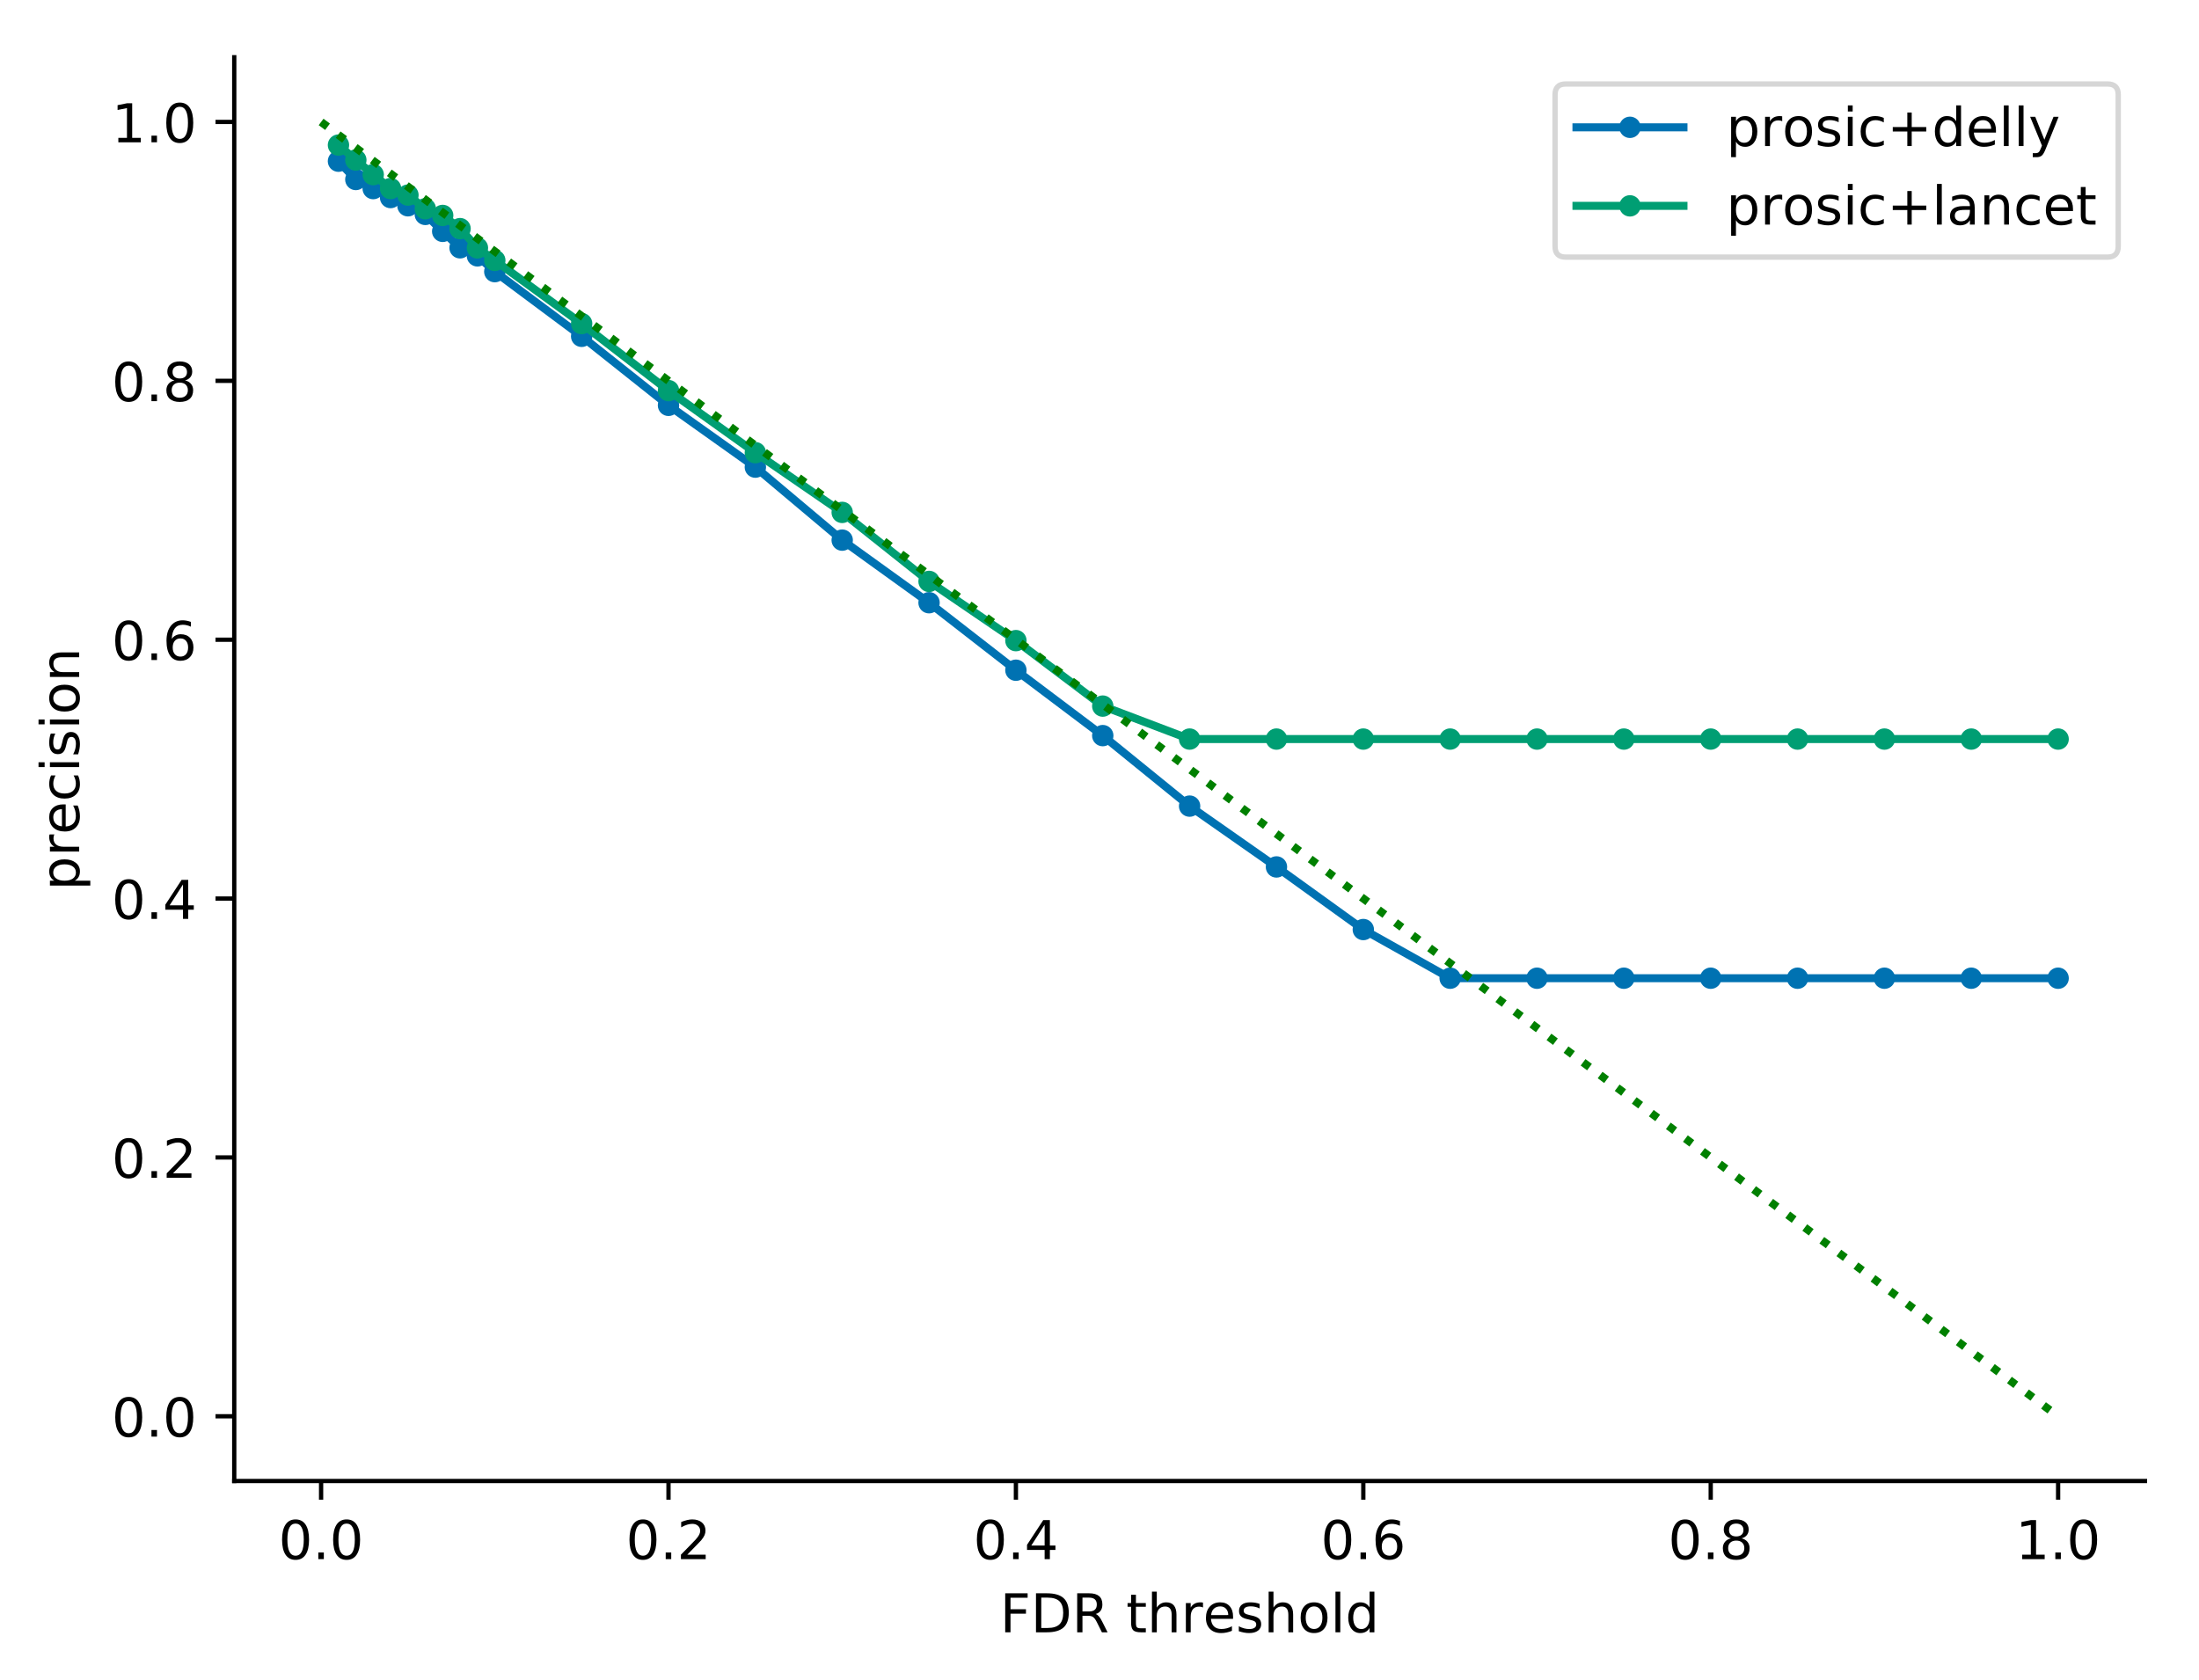
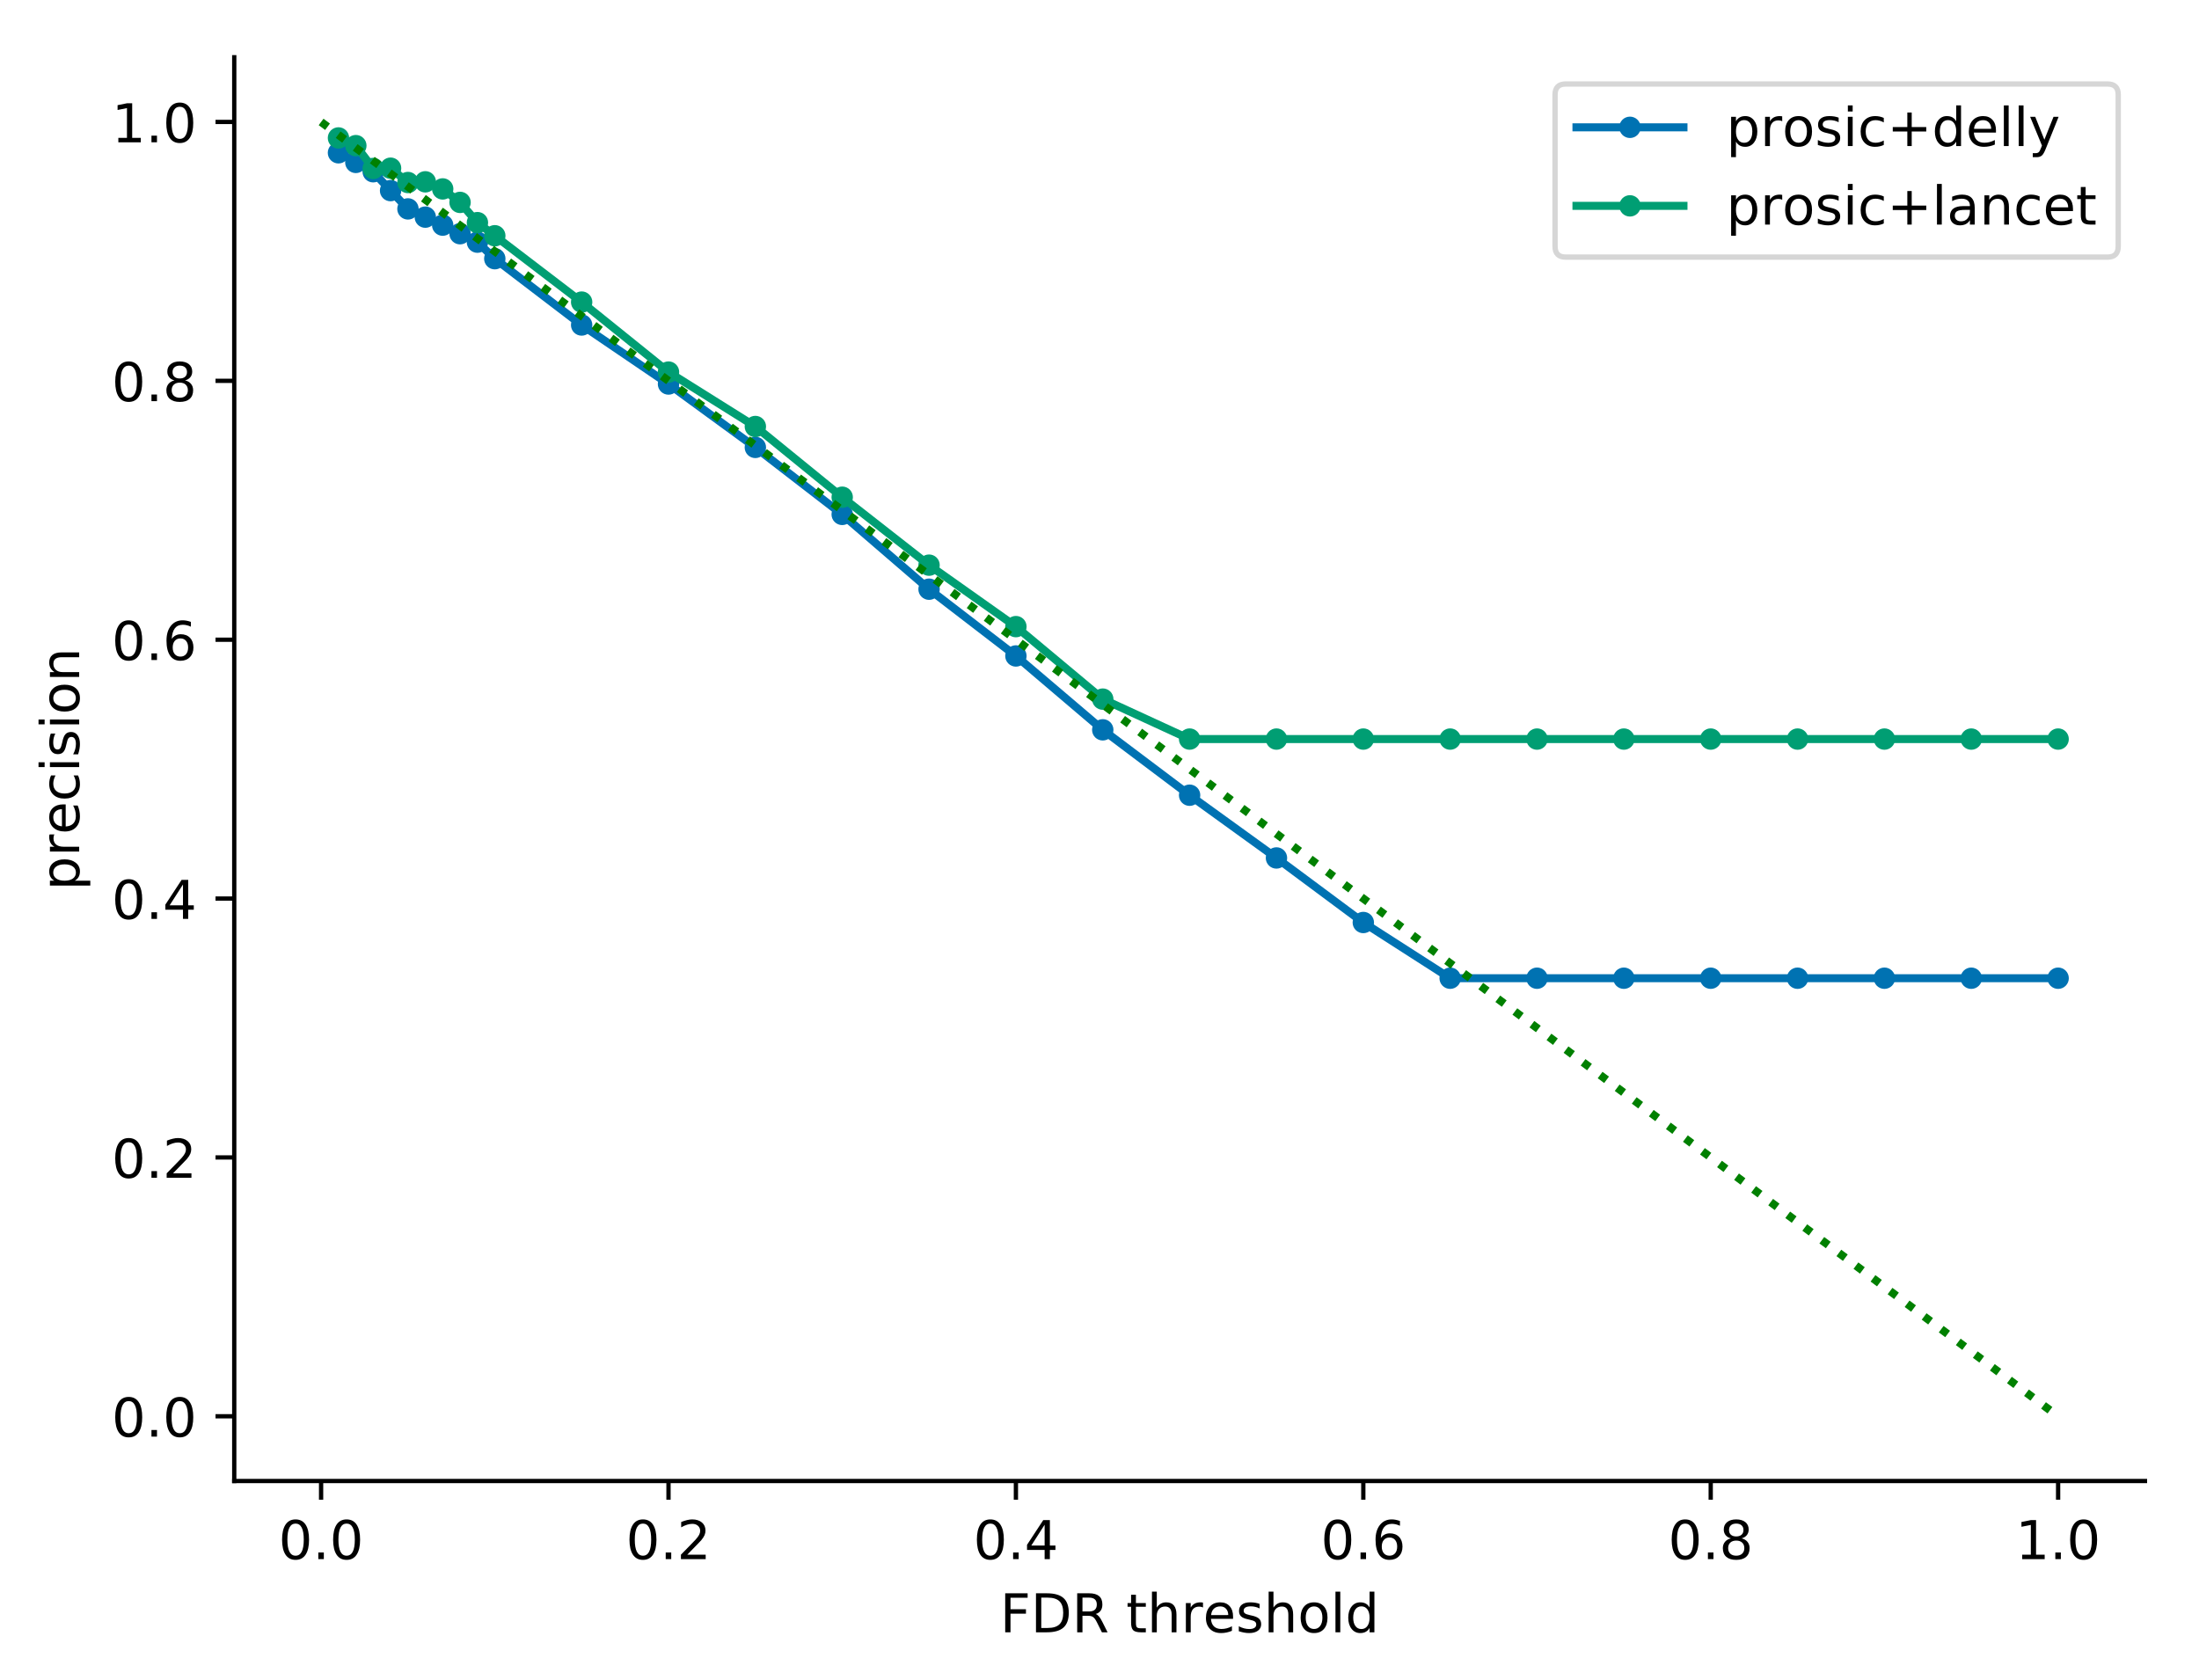
<svg xmlns="http://www.w3.org/2000/svg" xmlns:xlink="http://www.w3.org/1999/xlink" height="314pt" version="1.1" viewBox="0 0 411 314" width="411pt">
  <defs>
    <style type="text/css">
*{stroke-linecap:butt;stroke-linejoin:round;}
  </style>
  </defs>
  <g id="figure_1">
    <g id="patch_1">
      <path d="M 0 314.368  L 411.601 314.368  L 411.601 0  L 0 0  z " style="fill:#ffffff;" />
    </g>
    <g id="axes_1">
      <g id="patch_2">
        <path d="M 43.781 276.812  L 400.901 276.812  L 400.901 10.7  L 43.781 10.7  z " style="fill:#ffffff;" />
      </g>
      <g id="matplotlib.axis_1">
        <g id="xtick_1">
          <g id="line2d_1">
            <defs>
-               <path d="M 0 0  L 0 3.5  " id="me445173f38" style="stroke:#000000;stroke-width:0.8;" />
-             </defs>
-             <g>
-               <use style="stroke:#000000;stroke-width:0.8;" x="60.014" xlink:href="#me445173f38" y="276.812" />
+               <path d="M 0 0  L 0 3.5  " id="m114d37c8b5" style="stroke:#000000;stroke-width:0.8;" />
+             </defs>
+             <g>
+               <use style="stroke:#000000;stroke-width:0.8;" x="60.014" xlink:href="#m114d37c8b5" y="276.812" />
            </g>
          </g>
          <g id="text_1">
            <defs>
              <path d="M 31.781 66.406  Q 24.172 66.406 20.328 58.906  Q 16.5 51.422 16.5 36.375  Q 16.5 21.391 20.328 13.891  Q 24.172 6.391 31.781 6.391  Q 39.453 6.391 43.281 13.891  Q 47.125 21.391 47.125 36.375  Q 47.125 51.422 43.281 58.906  Q 39.453 66.406 31.781 66.406  z M 31.781 74.219  Q 44.047 74.219 50.516 64.516  Q 56.984 54.828 56.984 36.375  Q 56.984 17.969 50.516 8.266  Q 44.047 -1.422 31.781 -1.422  Q 19.531 -1.422 13.062 8.266  Q 6.594 17.969 6.594 36.375  Q 6.594 54.828 13.062 64.516  Q 19.531 74.219 31.781 74.219  z " id="DejaVuSans-30" />
              <path d="M 10.688 12.406  L 21 12.406  L 21 0  L 10.688 0  z " id="DejaVuSans-2e" />
            </defs>
            <g transform="translate(52.06242 291.4104)scale(0.1 -0.1)">
              <use xlink:href="#DejaVuSans-30" />
              <use x="63.623" xlink:href="#DejaVuSans-2e" />
              <use x="95.41" xlink:href="#DejaVuSans-30" />
            </g>
          </g>
        </g>
        <g id="xtick_2">
          <g id="line2d_2">
            <g>
-               <use style="stroke:#000000;stroke-width:0.8;" x="124.945" xlink:href="#me445173f38" y="276.812" />
+               <use style="stroke:#000000;stroke-width:0.8;" x="124.945" xlink:href="#m114d37c8b5" y="276.812" />
            </g>
          </g>
          <g id="text_2">
            <defs>
              <path d="M 19.188 8.297  L 53.609 8.297  L 53.609 0  L 7.328 0  L 7.328 8.297  Q 12.938 14.109 22.625 23.891  Q 32.328 33.688 34.812 36.531  Q 39.547 41.844 41.422 45.531  Q 43.312 49.219 43.312 52.781  Q 43.312 58.594 39.234 62.25  Q 35.156 65.922 28.609 65.922  Q 23.969 65.922 18.812 64.312  Q 13.672 62.703 7.812 59.422  L 7.812 69.391  Q 13.766 71.781 18.938 73  Q 24.125 74.219 28.422 74.219  Q 39.75 74.219 46.484 68.547  Q 53.219 62.891 53.219 53.422  Q 53.219 48.922 51.531 44.891  Q 49.859 40.875 45.406 35.406  Q 44.188 33.984 37.641 27.219  Q 31.109 20.453 19.188 8.297  z " id="DejaVuSans-32" />
            </defs>
            <g transform="translate(116.9933 291.4104)scale(0.1 -0.1)">
              <use xlink:href="#DejaVuSans-30" />
              <use x="63.623" xlink:href="#DejaVuSans-2e" />
              <use x="95.41" xlink:href="#DejaVuSans-32" />
            </g>
          </g>
        </g>
        <g id="xtick_3">
          <g id="line2d_3">
            <g>
-               <use style="stroke:#000000;stroke-width:0.8;" x="189.876" xlink:href="#me445173f38" y="276.812" />
+               <use style="stroke:#000000;stroke-width:0.8;" x="189.876" xlink:href="#m114d37c8b5" y="276.812" />
            </g>
          </g>
          <g id="text_3">
            <defs>
              <path d="M 37.797 64.312  L 12.891 25.391  L 37.797 25.391  z M 35.203 72.906  L 47.609 72.906  L 47.609 25.391  L 58.016 25.391  L 58.016 17.188  L 47.609 17.188  L 47.609 0  L 37.797 0  L 37.797 17.188  L 4.891 17.188  L 4.891 26.703  z " id="DejaVuSans-34" />
            </defs>
            <g transform="translate(181.9242 291.4104)scale(0.1 -0.1)">
              <use xlink:href="#DejaVuSans-30" />
              <use x="63.623" xlink:href="#DejaVuSans-2e" />
              <use x="95.41" xlink:href="#DejaVuSans-34" />
            </g>
          </g>
        </g>
        <g id="xtick_4">
          <g id="line2d_4">
            <g>
-               <use style="stroke:#000000;stroke-width:0.8;" x="254.807" xlink:href="#me445173f38" y="276.812" />
+               <use style="stroke:#000000;stroke-width:0.8;" x="254.807" xlink:href="#m114d37c8b5" y="276.812" />
            </g>
          </g>
          <g id="text_4">
            <defs>
              <path d="M 33.016 40.375  Q 26.375 40.375 22.484 35.828  Q 18.609 31.297 18.609 23.391  Q 18.609 15.531 22.484 10.953  Q 26.375 6.391 33.016 6.391  Q 39.656 6.391 43.531 10.953  Q 47.406 15.531 47.406 23.391  Q 47.406 31.297 43.531 35.828  Q 39.656 40.375 33.016 40.375  z M 52.594 71.297  L 52.594 62.312  Q 48.875 64.062 45.094 64.984  Q 41.312 65.922 37.594 65.922  Q 27.828 65.922 22.672 59.328  Q 17.531 52.734 16.797 39.406  Q 19.672 43.656 24.016 45.922  Q 28.375 48.188 33.594 48.188  Q 44.578 48.188 50.953 41.516  Q 57.328 34.859 57.328 23.391  Q 57.328 12.156 50.688 5.359  Q 44.047 -1.422 33.016 -1.422  Q 20.359 -1.422 13.672 8.266  Q 6.984 17.969 6.984 36.375  Q 6.984 53.656 15.188 63.938  Q 23.391 74.219 37.203 74.219  Q 40.922 74.219 44.703 73.484  Q 48.484 72.75 52.594 71.297  z " id="DejaVuSans-36" />
            </defs>
            <g transform="translate(246.8551 291.4104)scale(0.1 -0.1)">
              <use xlink:href="#DejaVuSans-30" />
              <use x="63.623" xlink:href="#DejaVuSans-2e" />
              <use x="95.41" xlink:href="#DejaVuSans-36" />
            </g>
          </g>
        </g>
        <g id="xtick_5">
          <g id="line2d_5">
            <g>
-               <use style="stroke:#000000;stroke-width:0.8;" x="319.738" xlink:href="#me445173f38" y="276.812" />
+               <use style="stroke:#000000;stroke-width:0.8;" x="319.738" xlink:href="#m114d37c8b5" y="276.812" />
            </g>
          </g>
          <g id="text_5">
            <defs>
              <path d="M 31.781 34.625  Q 24.75 34.625 20.719 30.859  Q 16.703 27.094 16.703 20.516  Q 16.703 13.922 20.719 10.156  Q 24.75 6.391 31.781 6.391  Q 38.812 6.391 42.859 10.172  Q 46.922 13.969 46.922 20.516  Q 46.922 27.094 42.891 30.859  Q 38.875 34.625 31.781 34.625  z M 21.922 38.812  Q 15.578 40.375 12.031 44.719  Q 8.5 49.078 8.5 55.328  Q 8.5 64.062 14.719 69.141  Q 20.953 74.219 31.781 74.219  Q 42.672 74.219 48.875 69.141  Q 55.078 64.062 55.078 55.328  Q 55.078 49.078 51.531 44.719  Q 48 40.375 41.703 38.812  Q 48.828 37.156 52.797 32.312  Q 56.781 27.484 56.781 20.516  Q 56.781 9.906 50.312 4.234  Q 43.844 -1.422 31.781 -1.422  Q 19.734 -1.422 13.25 4.234  Q 6.781 9.906 6.781 20.516  Q 6.781 27.484 10.781 32.312  Q 14.797 37.156 21.922 38.812  z M 18.312 54.391  Q 18.312 48.734 21.844 45.562  Q 25.391 42.391 31.781 42.391  Q 38.141 42.391 41.719 45.562  Q 45.312 48.734 45.312 54.391  Q 45.312 60.062 41.719 63.234  Q 38.141 66.406 31.781 66.406  Q 25.391 66.406 21.844 63.234  Q 18.312 60.062 18.312 54.391  z " id="DejaVuSans-38" />
            </defs>
            <g transform="translate(311.7861 291.4104)scale(0.1 -0.1)">
              <use xlink:href="#DejaVuSans-30" />
              <use x="63.623" xlink:href="#DejaVuSans-2e" />
              <use x="95.41" xlink:href="#DejaVuSans-38" />
            </g>
          </g>
        </g>
        <g id="xtick_6">
          <g id="line2d_6">
            <g>
-               <use style="stroke:#000000;stroke-width:0.8;" x="384.669" xlink:href="#me445173f38" y="276.812" />
+               <use style="stroke:#000000;stroke-width:0.8;" x="384.669" xlink:href="#m114d37c8b5" y="276.812" />
            </g>
          </g>
          <g id="text_6">
            <defs>
              <path d="M 12.406 8.297  L 28.516 8.297  L 28.516 63.922  L 10.984 60.406  L 10.984 69.391  L 28.422 72.906  L 38.281 72.906  L 38.281 8.297  L 54.391 8.297  L 54.391 0  L 12.406 0  z " id="DejaVuSans-31" />
            </defs>
            <g transform="translate(376.717 291.4104)scale(0.1 -0.1)">
              <use xlink:href="#DejaVuSans-31" />
              <use x="63.623" xlink:href="#DejaVuSans-2e" />
              <use x="95.41" xlink:href="#DejaVuSans-30" />
            </g>
          </g>
        </g>
        <g id="text_7">
          <defs>
            <path d="M 9.812 72.906  L 51.703 72.906  L 51.703 64.594  L 19.672 64.594  L 19.672 43.109  L 48.578 43.109  L 48.578 34.812  L 19.672 34.812  L 19.672 0  L 9.812 0  z " id="DejaVuSans-46" />
            <path d="M 19.672 64.797  L 19.672 8.109  L 31.594 8.109  Q 46.688 8.109 53.688 14.938  Q 60.688 21.781 60.688 36.531  Q 60.688 51.172 53.688 57.984  Q 46.688 64.797 31.594 64.797  z M 9.812 72.906  L 30.078 72.906  Q 51.266 72.906 61.172 64.094  Q 71.094 55.281 71.094 36.531  Q 71.094 17.672 61.125 8.828  Q 51.172 0 30.078 0  L 9.812 0  z " id="DejaVuSans-44" />
            <path d="M 44.391 34.188  Q 47.562 33.109 50.562 29.594  Q 53.562 26.078 56.594 19.922  L 66.609 0  L 56 0  L 46.688 18.703  Q 43.062 26.031 39.672 28.422  Q 36.281 30.812 30.422 30.812  L 19.672 30.812  L 19.672 0  L 9.812 0  L 9.812 72.906  L 32.078 72.906  Q 44.578 72.906 50.734 67.672  Q 56.891 62.453 56.891 51.906  Q 56.891 45.016 53.688 40.469  Q 50.484 35.938 44.391 34.188  z M 19.672 64.797  L 19.672 38.922  L 32.078 38.922  Q 39.203 38.922 42.844 42.219  Q 46.484 45.516 46.484 51.906  Q 46.484 58.297 42.844 61.547  Q 39.203 64.797 32.078 64.797  z " id="DejaVuSans-52" />
            <path id="DejaVuSans-20" />
            <path d="M 18.312 70.219  L 18.312 54.688  L 36.812 54.688  L 36.812 47.703  L 18.312 47.703  L 18.312 18.016  Q 18.312 11.328 20.141 9.422  Q 21.969 7.516 27.594 7.516  L 36.812 7.516  L 36.812 0  L 27.594 0  Q 17.188 0 13.234 3.875  Q 9.281 7.766 9.281 18.016  L 9.281 47.703  L 2.688 47.703  L 2.688 54.688  L 9.281 54.688  L 9.281 70.219  z " id="DejaVuSans-74" />
            <path d="M 54.891 33.016  L 54.891 0  L 45.906 0  L 45.906 32.719  Q 45.906 40.484 42.875 44.328  Q 39.844 48.188 33.797 48.188  Q 26.516 48.188 22.312 43.547  Q 18.109 38.922 18.109 30.906  L 18.109 0  L 9.078 0  L 9.078 75.984  L 18.109 75.984  L 18.109 46.188  Q 21.344 51.125 25.703 53.562  Q 30.078 56 35.797 56  Q 45.219 56 50.047 50.172  Q 54.891 44.344 54.891 33.016  z " id="DejaVuSans-68" />
            <path d="M 41.109 46.297  Q 39.594 47.172 37.812 47.578  Q 36.031 48 33.891 48  Q 26.266 48 22.188 43.047  Q 18.109 38.094 18.109 28.812  L 18.109 0  L 9.078 0  L 9.078 54.688  L 18.109 54.688  L 18.109 46.188  Q 20.953 51.172 25.484 53.578  Q 30.031 56 36.531 56  Q 37.453 56 38.578 55.875  Q 39.703 55.766 41.062 55.516  z " id="DejaVuSans-72" />
            <path d="M 56.203 29.594  L 56.203 25.203  L 14.891 25.203  Q 15.484 15.922 20.484 11.062  Q 25.484 6.203 34.422 6.203  Q 39.594 6.203 44.453 7.469  Q 49.312 8.734 54.109 11.281  L 54.109 2.781  Q 49.266 0.734 44.188 -0.344  Q 39.109 -1.422 33.891 -1.422  Q 20.797 -1.422 13.156 6.188  Q 5.516 13.812 5.516 26.812  Q 5.516 40.234 12.766 48.109  Q 20.016 56 32.328 56  Q 43.359 56 49.781 48.891  Q 56.203 41.797 56.203 29.594  z M 47.219 32.234  Q 47.125 39.594 43.094 43.984  Q 39.062 48.391 32.422 48.391  Q 24.906 48.391 20.391 44.141  Q 15.875 39.891 15.188 32.172  z " id="DejaVuSans-65" />
            <path d="M 44.281 53.078  L 44.281 44.578  Q 40.484 46.531 36.375 47.5  Q 32.281 48.484 27.875 48.484  Q 21.188 48.484 17.844 46.438  Q 14.5 44.391 14.5 40.281  Q 14.5 37.156 16.891 35.375  Q 19.281 33.594 26.516 31.984  L 29.594 31.297  Q 39.156 29.25 43.188 25.516  Q 47.219 21.781 47.219 15.094  Q 47.219 7.469 41.188 3.016  Q 35.156 -1.422 24.609 -1.422  Q 20.219 -1.422 15.453 -0.562  Q 10.688 0.297 5.422 2  L 5.422 11.281  Q 10.406 8.688 15.234 7.391  Q 20.062 6.109 24.812 6.109  Q 31.156 6.109 34.562 8.281  Q 37.984 10.453 37.984 14.406  Q 37.984 18.062 35.516 20.016  Q 33.062 21.969 24.703 23.781  L 21.578 24.516  Q 13.234 26.266 9.516 29.906  Q 5.812 33.547 5.812 39.891  Q 5.812 47.609 11.281 51.797  Q 16.75 56 26.812 56  Q 31.781 56 36.172 55.266  Q 40.578 54.547 44.281 53.078  z " id="DejaVuSans-73" />
            <path d="M 30.609 48.391  Q 23.391 48.391 19.188 42.75  Q 14.984 37.109 14.984 27.297  Q 14.984 17.484 19.156 11.844  Q 23.344 6.203 30.609 6.203  Q 37.797 6.203 41.984 11.859  Q 46.188 17.531 46.188 27.297  Q 46.188 37.016 41.984 42.703  Q 37.797 48.391 30.609 48.391  z M 30.609 56  Q 42.328 56 49.016 48.375  Q 55.719 40.766 55.719 27.297  Q 55.719 13.875 49.016 6.219  Q 42.328 -1.422 30.609 -1.422  Q 18.844 -1.422 12.172 6.219  Q 5.516 13.875 5.516 27.297  Q 5.516 40.766 12.172 48.375  Q 18.844 56 30.609 56  z " id="DejaVuSans-6f" />
            <path d="M 9.422 75.984  L 18.406 75.984  L 18.406 0  L 9.422 0  z " id="DejaVuSans-6c" />
            <path d="M 45.406 46.391  L 45.406 75.984  L 54.391 75.984  L 54.391 0  L 45.406 0  L 45.406 8.203  Q 42.578 3.328 38.25 0.953  Q 33.938 -1.422 27.875 -1.422  Q 17.969 -1.422 11.734 6.484  Q 5.516 14.406 5.516 27.297  Q 5.516 40.188 11.734 48.094  Q 17.969 56 27.875 56  Q 33.938 56 38.25 53.625  Q 42.578 51.266 45.406 46.391  z M 14.797 27.297  Q 14.797 17.391 18.875 11.75  Q 22.953 6.109 30.078 6.109  Q 37.203 6.109 41.297 11.75  Q 45.406 17.391 45.406 27.297  Q 45.406 37.203 41.297 42.844  Q 37.203 48.484 30.078 48.484  Q 22.953 48.484 18.875 42.844  Q 14.797 37.203 14.797 27.297  z " id="DejaVuSans-64" />
          </defs>
          <g transform="translate(186.8967 305.0886)scale(0.1 -0.1)">
            <use xlink:href="#DejaVuSans-46" />
            <use x="57.52" xlink:href="#DejaVuSans-44" />
            <use x="134.521" xlink:href="#DejaVuSans-52" />
            <use x="204.004" xlink:href="#DejaVuSans-20" />
            <use x="235.791" xlink:href="#DejaVuSans-74" />
            <use x="275" xlink:href="#DejaVuSans-68" />
            <use x="338.379" xlink:href="#DejaVuSans-72" />
            <use x="379.461" xlink:href="#DejaVuSans-65" />
            <use x="440.984" xlink:href="#DejaVuSans-73" />
            <use x="493.084" xlink:href="#DejaVuSans-68" />
            <use x="556.463" xlink:href="#DejaVuSans-6f" />
            <use x="617.645" xlink:href="#DejaVuSans-6c" />
            <use x="645.428" xlink:href="#DejaVuSans-64" />
          </g>
        </g>
      </g>
      <g id="matplotlib.axis_2">
        <g id="ytick_1">
          <g id="line2d_7">
            <defs>
-               <path d="M 0 0  L -3.5 0  " id="m83f5dcebd8" style="stroke:#000000;stroke-width:0.8;" />
-             </defs>
-             <g>
-               <use style="stroke:#000000;stroke-width:0.8;" x="43.781" xlink:href="#m83f5dcebd8" y="264.716" />
+               <path d="M 0 0  L -3.5 0  " id="m425092ad62" style="stroke:#000000;stroke-width:0.8;" />
+             </defs>
+             <g>
+               <use style="stroke:#000000;stroke-width:0.8;" x="43.781" xlink:href="#m425092ad62" y="264.716" />
            </g>
          </g>
          <g id="text_8">
            <g transform="translate(20.87813 268.5152)scale(0.1 -0.1)">
              <use xlink:href="#DejaVuSans-30" />
              <use x="63.623" xlink:href="#DejaVuSans-2e" />
              <use x="95.41" xlink:href="#DejaVuSans-30" />
            </g>
          </g>
        </g>
        <g id="ytick_2">
          <g id="line2d_8">
            <g>
-               <use style="stroke:#000000;stroke-width:0.8;" x="43.781" xlink:href="#m83f5dcebd8" y="216.332" />
+               <use style="stroke:#000000;stroke-width:0.8;" x="43.781" xlink:href="#m425092ad62" y="216.332" />
            </g>
          </g>
          <g id="text_9">
            <g transform="translate(20.87813 220.1312)scale(0.1 -0.1)">
              <use xlink:href="#DejaVuSans-30" />
              <use x="63.623" xlink:href="#DejaVuSans-2e" />
              <use x="95.41" xlink:href="#DejaVuSans-32" />
            </g>
          </g>
        </g>
        <g id="ytick_3">
          <g id="line2d_9">
            <g>
-               <use style="stroke:#000000;stroke-width:0.8;" x="43.781" xlink:href="#m83f5dcebd8" y="167.948" />
+               <use style="stroke:#000000;stroke-width:0.8;" x="43.781" xlink:href="#m425092ad62" y="167.948" />
            </g>
          </g>
          <g id="text_10">
            <g transform="translate(20.87813 171.7472)scale(0.1 -0.1)">
              <use xlink:href="#DejaVuSans-30" />
              <use x="63.623" xlink:href="#DejaVuSans-2e" />
              <use x="95.41" xlink:href="#DejaVuSans-34" />
            </g>
          </g>
        </g>
        <g id="ytick_4">
          <g id="line2d_10">
            <g>
-               <use style="stroke:#000000;stroke-width:0.8;" x="43.781" xlink:href="#m83f5dcebd8" y="119.564" />
+               <use style="stroke:#000000;stroke-width:0.8;" x="43.781" xlink:href="#m425092ad62" y="119.564" />
            </g>
          </g>
          <g id="text_11">
            <g transform="translate(20.87813 123.3632)scale(0.1 -0.1)">
              <use xlink:href="#DejaVuSans-30" />
              <use x="63.623" xlink:href="#DejaVuSans-2e" />
              <use x="95.41" xlink:href="#DejaVuSans-36" />
            </g>
          </g>
        </g>
        <g id="ytick_5">
          <g id="line2d_11">
            <g>
-               <use style="stroke:#000000;stroke-width:0.8;" x="43.781" xlink:href="#m83f5dcebd8" y="71.18" />
+               <use style="stroke:#000000;stroke-width:0.8;" x="43.781" xlink:href="#m425092ad62" y="71.18" />
            </g>
          </g>
          <g id="text_12">
            <g transform="translate(20.87813 74.97922)scale(0.1 -0.1)">
              <use xlink:href="#DejaVuSans-30" />
              <use x="63.623" xlink:href="#DejaVuSans-2e" />
              <use x="95.41" xlink:href="#DejaVuSans-38" />
            </g>
          </g>
        </g>
        <g id="ytick_6">
          <g id="line2d_12">
            <g>
-               <use style="stroke:#000000;stroke-width:0.8;" x="43.781" xlink:href="#m83f5dcebd8" y="22.796" />
+               <use style="stroke:#000000;stroke-width:0.8;" x="43.781" xlink:href="#m425092ad62" y="22.796" />
            </g>
          </g>
          <g id="text_13">
            <g transform="translate(20.87813 26.59522)scale(0.1 -0.1)">
              <use xlink:href="#DejaVuSans-31" />
              <use x="63.623" xlink:href="#DejaVuSans-2e" />
              <use x="95.41" xlink:href="#DejaVuSans-30" />
            </g>
          </g>
        </g>
        <g id="text_14">
          <defs>
            <path d="M 18.109 8.203  L 18.109 -20.797  L 9.078 -20.797  L 9.078 54.688  L 18.109 54.688  L 18.109 46.391  Q 20.953 51.266 25.266 53.625  Q 29.594 56 35.594 56  Q 45.562 56 51.781 48.094  Q 58.016 40.188 58.016 27.297  Q 58.016 14.406 51.781 6.484  Q 45.562 -1.422 35.594 -1.422  Q 29.594 -1.422 25.266 0.953  Q 20.953 3.328 18.109 8.203  z M 48.688 27.297  Q 48.688 37.203 44.609 42.844  Q 40.531 48.484 33.406 48.484  Q 26.266 48.484 22.188 42.844  Q 18.109 37.203 18.109 27.297  Q 18.109 17.391 22.188 11.75  Q 26.266 6.109 33.406 6.109  Q 40.531 6.109 44.609 11.75  Q 48.688 17.391 48.688 27.297  z " id="DejaVuSans-70" />
            <path d="M 48.781 52.594  L 48.781 44.188  Q 44.969 46.297 41.141 47.344  Q 37.312 48.391 33.406 48.391  Q 24.656 48.391 19.812 42.844  Q 14.984 37.312 14.984 27.297  Q 14.984 17.281 19.812 11.734  Q 24.656 6.203 33.406 6.203  Q 37.312 6.203 41.141 7.25  Q 44.969 8.297 48.781 10.406  L 48.781 2.094  Q 45.016 0.344 40.984 -0.531  Q 36.969 -1.422 32.422 -1.422  Q 20.062 -1.422 12.781 6.344  Q 5.516 14.109 5.516 27.297  Q 5.516 40.672 12.859 48.328  Q 20.219 56 33.016 56  Q 37.156 56 41.109 55.141  Q 45.062 54.297 48.781 52.594  z " id="DejaVuSans-63" />
            <path d="M 9.422 54.688  L 18.406 54.688  L 18.406 0  L 9.422 0  z M 9.422 75.984  L 18.406 75.984  L 18.406 64.594  L 9.422 64.594  z " id="DejaVuSans-69" />
            <path d="M 54.891 33.016  L 54.891 0  L 45.906 0  L 45.906 32.719  Q 45.906 40.484 42.875 44.328  Q 39.844 48.188 33.797 48.188  Q 26.516 48.188 22.312 43.547  Q 18.109 38.922 18.109 30.906  L 18.109 0  L 9.078 0  L 9.078 54.688  L 18.109 54.688  L 18.109 46.188  Q 21.344 51.125 25.703 53.562  Q 30.078 56 35.797 56  Q 45.219 56 50.047 50.172  Q 54.891 44.344 54.891 33.016  z " id="DejaVuSans-6e" />
          </defs>
          <g transform="translate(14.79844 166.4208)rotate(-90)scale(0.1 -0.1)">
            <use xlink:href="#DejaVuSans-70" />
            <use x="63.477" xlink:href="#DejaVuSans-72" />
            <use x="104.559" xlink:href="#DejaVuSans-65" />
            <use x="166.082" xlink:href="#DejaVuSans-63" />
            <use x="221.062" xlink:href="#DejaVuSans-69" />
            <use x="248.846" xlink:href="#DejaVuSans-73" />
            <use x="300.945" xlink:href="#DejaVuSans-69" />
            <use x="328.729" xlink:href="#DejaVuSans-6f" />
            <use x="389.91" xlink:href="#DejaVuSans-6e" />
          </g>
        </g>
      </g>
      <g id="line2d_13">
-         <path clip-path="url(#p2607abe2f9)" d="M 63.261 30.127  L 66.507 33.548  L 69.754 35.248  L 73 36.923  L 76.247 38.46  L 79.493 40.076  L 82.74 43.24  L 85.986 46.316  L 89.233 47.822  L 92.479 50.773  L 108.712 62.859  L 124.945 75.761  L 141.178 87.308  L 157.41 100.955  L 173.643 112.652  L 189.876 125.269  L 206.109 137.491  L 222.341 150.668  L 238.574 162.036  L 254.807 173.738  L 271.039 182.835  L 287.272 182.835  L 303.505 182.835  L 319.738 182.835  L 335.97 182.835  L 352.203 182.835  L 368.436 182.835  L 384.669 182.835  " style="fill:none;stroke:#0072b2;stroke-linecap:square;stroke-width:1.5;" />
+         <path clip-path="url(#p2de926d6d9)" d="M 63.261 28.556  L 66.507 30.356  L 69.754 32.101  L 73 35.625  L 76.247 39.044  L 79.493 40.584  L 82.74 42.079  L 85.986 43.681  L 89.233 45.26  L 92.479 48.351  L 108.712 60.744  L 124.945 71.774  L 141.178 83.622  L 157.41 96.144  L 173.643 110.123  L 189.876 122.602  L 206.109 136.41  L 222.341 148.63  L 238.574 160.358  L 254.807 172.423  L 271.039 182.835  L 287.272 182.835  L 303.505 182.835  L 319.738 182.835  L 335.97 182.835  L 352.203 182.835  L 368.436 182.835  L 384.669 182.835  " style="fill:none;stroke:#0072b2;stroke-linecap:square;stroke-width:1.5;" />
        <defs>
-           <path d="M 0 1.5  C 0.398 1.5 0.779 1.342 1.061 1.061  C 1.342 0.779 1.5 0.398 1.5 0  C 1.5 -0.398 1.342 -0.779 1.061 -1.061  C 0.779 -1.342 0.398 -1.5 0 -1.5  C -0.398 -1.5 -0.779 -1.342 -1.061 -1.061  C -1.342 -0.779 -1.5 -0.398 -1.5 0  C -1.5 0.398 -1.342 0.779 -1.061 1.061  C -0.779 1.342 -0.398 1.5 0 1.5  z " id="m2da9bfcf50" style="stroke:#0072b2;" />
+           <path d="M 0 1.5  C 0.398 1.5 0.779 1.342 1.061 1.061  C 1.342 0.779 1.5 0.398 1.5 0  C 1.5 -0.398 1.342 -0.779 1.061 -1.061  C 0.779 -1.342 0.398 -1.5 0 -1.5  C -0.398 -1.5 -0.779 -1.342 -1.061 -1.061  C -1.342 -0.779 -1.5 -0.398 -1.5 0  C -1.5 0.398 -1.342 0.779 -1.061 1.061  C -0.779 1.342 -0.398 1.5 0 1.5  z " id="mc0dde579e1" style="stroke:#0072b2;" />
        </defs>
-         <g clip-path="url(#p2607abe2f9)">
-           <use style="fill:#0072b2;stroke:#0072b2;" x="63.261" xlink:href="#m2da9bfcf50" y="30.127" />
-           <use style="fill:#0072b2;stroke:#0072b2;" x="66.507" xlink:href="#m2da9bfcf50" y="33.548" />
-           <use style="fill:#0072b2;stroke:#0072b2;" x="69.754" xlink:href="#m2da9bfcf50" y="35.248" />
-           <use style="fill:#0072b2;stroke:#0072b2;" x="73" xlink:href="#m2da9bfcf50" y="36.923" />
-           <use style="fill:#0072b2;stroke:#0072b2;" x="76.247" xlink:href="#m2da9bfcf50" y="38.46" />
-           <use style="fill:#0072b2;stroke:#0072b2;" x="79.493" xlink:href="#m2da9bfcf50" y="40.076" />
-           <use style="fill:#0072b2;stroke:#0072b2;" x="82.74" xlink:href="#m2da9bfcf50" y="43.24" />
-           <use style="fill:#0072b2;stroke:#0072b2;" x="85.986" xlink:href="#m2da9bfcf50" y="46.316" />
-           <use style="fill:#0072b2;stroke:#0072b2;" x="89.233" xlink:href="#m2da9bfcf50" y="47.822" />
-           <use style="fill:#0072b2;stroke:#0072b2;" x="92.479" xlink:href="#m2da9bfcf50" y="50.773" />
-           <use style="fill:#0072b2;stroke:#0072b2;" x="108.712" xlink:href="#m2da9bfcf50" y="62.859" />
-           <use style="fill:#0072b2;stroke:#0072b2;" x="124.945" xlink:href="#m2da9bfcf50" y="75.761" />
-           <use style="fill:#0072b2;stroke:#0072b2;" x="141.178" xlink:href="#m2da9bfcf50" y="87.308" />
-           <use style="fill:#0072b2;stroke:#0072b2;" x="157.41" xlink:href="#m2da9bfcf50" y="100.955" />
-           <use style="fill:#0072b2;stroke:#0072b2;" x="173.643" xlink:href="#m2da9bfcf50" y="112.652" />
-           <use style="fill:#0072b2;stroke:#0072b2;" x="189.876" xlink:href="#m2da9bfcf50" y="125.269" />
-           <use style="fill:#0072b2;stroke:#0072b2;" x="206.109" xlink:href="#m2da9bfcf50" y="137.491" />
-           <use style="fill:#0072b2;stroke:#0072b2;" x="222.341" xlink:href="#m2da9bfcf50" y="150.668" />
-           <use style="fill:#0072b2;stroke:#0072b2;" x="238.574" xlink:href="#m2da9bfcf50" y="162.036" />
-           <use style="fill:#0072b2;stroke:#0072b2;" x="254.807" xlink:href="#m2da9bfcf50" y="173.738" />
-           <use style="fill:#0072b2;stroke:#0072b2;" x="271.039" xlink:href="#m2da9bfcf50" y="182.835" />
-           <use style="fill:#0072b2;stroke:#0072b2;" x="287.272" xlink:href="#m2da9bfcf50" y="182.835" />
-           <use style="fill:#0072b2;stroke:#0072b2;" x="303.505" xlink:href="#m2da9bfcf50" y="182.835" />
-           <use style="fill:#0072b2;stroke:#0072b2;" x="319.738" xlink:href="#m2da9bfcf50" y="182.835" />
-           <use style="fill:#0072b2;stroke:#0072b2;" x="335.97" xlink:href="#m2da9bfcf50" y="182.835" />
-           <use style="fill:#0072b2;stroke:#0072b2;" x="352.203" xlink:href="#m2da9bfcf50" y="182.835" />
-           <use style="fill:#0072b2;stroke:#0072b2;" x="368.436" xlink:href="#m2da9bfcf50" y="182.835" />
-           <use style="fill:#0072b2;stroke:#0072b2;" x="384.669" xlink:href="#m2da9bfcf50" y="182.835" />
+         <g clip-path="url(#p2de926d6d9)">
+           <use style="fill:#0072b2;stroke:#0072b2;" x="63.261" xlink:href="#mc0dde579e1" y="28.556" />
+           <use style="fill:#0072b2;stroke:#0072b2;" x="66.507" xlink:href="#mc0dde579e1" y="30.356" />
+           <use style="fill:#0072b2;stroke:#0072b2;" x="69.754" xlink:href="#mc0dde579e1" y="32.101" />
+           <use style="fill:#0072b2;stroke:#0072b2;" x="73" xlink:href="#mc0dde579e1" y="35.625" />
+           <use style="fill:#0072b2;stroke:#0072b2;" x="76.247" xlink:href="#mc0dde579e1" y="39.044" />
+           <use style="fill:#0072b2;stroke:#0072b2;" x="79.493" xlink:href="#mc0dde579e1" y="40.584" />
+           <use style="fill:#0072b2;stroke:#0072b2;" x="82.74" xlink:href="#mc0dde579e1" y="42.079" />
+           <use style="fill:#0072b2;stroke:#0072b2;" x="85.986" xlink:href="#mc0dde579e1" y="43.681" />
+           <use style="fill:#0072b2;stroke:#0072b2;" x="89.233" xlink:href="#mc0dde579e1" y="45.26" />
+           <use style="fill:#0072b2;stroke:#0072b2;" x="92.479" xlink:href="#mc0dde579e1" y="48.351" />
+           <use style="fill:#0072b2;stroke:#0072b2;" x="108.712" xlink:href="#mc0dde579e1" y="60.744" />
+           <use style="fill:#0072b2;stroke:#0072b2;" x="124.945" xlink:href="#mc0dde579e1" y="71.774" />
+           <use style="fill:#0072b2;stroke:#0072b2;" x="141.178" xlink:href="#mc0dde579e1" y="83.622" />
+           <use style="fill:#0072b2;stroke:#0072b2;" x="157.41" xlink:href="#mc0dde579e1" y="96.144" />
+           <use style="fill:#0072b2;stroke:#0072b2;" x="173.643" xlink:href="#mc0dde579e1" y="110.123" />
+           <use style="fill:#0072b2;stroke:#0072b2;" x="189.876" xlink:href="#mc0dde579e1" y="122.602" />
+           <use style="fill:#0072b2;stroke:#0072b2;" x="206.109" xlink:href="#mc0dde579e1" y="136.41" />
+           <use style="fill:#0072b2;stroke:#0072b2;" x="222.341" xlink:href="#mc0dde579e1" y="148.63" />
+           <use style="fill:#0072b2;stroke:#0072b2;" x="238.574" xlink:href="#mc0dde579e1" y="160.358" />
+           <use style="fill:#0072b2;stroke:#0072b2;" x="254.807" xlink:href="#mc0dde579e1" y="172.423" />
+           <use style="fill:#0072b2;stroke:#0072b2;" x="271.039" xlink:href="#mc0dde579e1" y="182.835" />
+           <use style="fill:#0072b2;stroke:#0072b2;" x="287.272" xlink:href="#mc0dde579e1" y="182.835" />
+           <use style="fill:#0072b2;stroke:#0072b2;" x="303.505" xlink:href="#mc0dde579e1" y="182.835" />
+           <use style="fill:#0072b2;stroke:#0072b2;" x="319.738" xlink:href="#mc0dde579e1" y="182.835" />
+           <use style="fill:#0072b2;stroke:#0072b2;" x="335.97" xlink:href="#mc0dde579e1" y="182.835" />
+           <use style="fill:#0072b2;stroke:#0072b2;" x="352.203" xlink:href="#mc0dde579e1" y="182.835" />
+           <use style="fill:#0072b2;stroke:#0072b2;" x="368.436" xlink:href="#mc0dde579e1" y="182.835" />
+           <use style="fill:#0072b2;stroke:#0072b2;" x="384.669" xlink:href="#mc0dde579e1" y="182.835" />
        </g>
      </g>
      <g id="line2d_14">
-         <path clip-path="url(#p2607abe2f9)" d="M 63.261 27.116  L 66.507 29.911  L 69.754 32.642  L 73 35.238  L 76.247 36.464  L 79.493 39.014  L 82.74 40.268  L 85.986 42.734  L 89.233 46.334  L 92.479 48.67  L 108.712 60.482  L 124.945 73.006  L 141.178 84.608  L 157.41 95.772  L 173.643 108.668  L 189.876 119.736  L 206.109 131.974  L 222.341 138.139  L 238.574 138.139  L 254.807 138.139  L 271.039 138.139  L 287.272 138.139  L 303.505 138.139  L 319.738 138.139  L 335.97 138.139  L 352.203 138.139  L 368.436 138.139  L 384.669 138.139  " style="fill:none;stroke:#009e73;stroke-linecap:square;stroke-width:1.5;" />
+         <path clip-path="url(#p2de926d6d9)" d="M 63.261 25.783  L 66.507 27.221  L 69.754 31.488  L 73 31.436  L 76.247 34.114  L 79.493 33.983  L 82.74 35.309  L 85.986 37.831  L 89.233 41.612  L 92.479 44.064  L 108.712 56.465  L 124.945 69.544  L 141.178 79.718  L 157.41 92.932  L 173.643 105.632  L 189.876 117.119  L 206.109 130.669  L 222.341 138.139  L 238.574 138.139  L 254.807 138.139  L 271.039 138.139  L 287.272 138.139  L 303.505 138.139  L 319.738 138.139  L 335.97 138.139  L 352.203 138.139  L 368.436 138.139  L 384.669 138.139  " style="fill:none;stroke:#009e73;stroke-linecap:square;stroke-width:1.5;" />
        <defs>
-           <path d="M 0 1.5  C 0.398 1.5 0.779 1.342 1.061 1.061  C 1.342 0.779 1.5 0.398 1.5 0  C 1.5 -0.398 1.342 -0.779 1.061 -1.061  C 0.779 -1.342 0.398 -1.5 0 -1.5  C -0.398 -1.5 -0.779 -1.342 -1.061 -1.061  C -1.342 -0.779 -1.5 -0.398 -1.5 0  C -1.5 0.398 -1.342 0.779 -1.061 1.061  C -0.779 1.342 -0.398 1.5 0 1.5  z " id="mccef0826f1" style="stroke:#009e73;" />
+           <path d="M 0 1.5  C 0.398 1.5 0.779 1.342 1.061 1.061  C 1.342 0.779 1.5 0.398 1.5 0  C 1.5 -0.398 1.342 -0.779 1.061 -1.061  C 0.779 -1.342 0.398 -1.5 0 -1.5  C -0.398 -1.5 -0.779 -1.342 -1.061 -1.061  C -1.342 -0.779 -1.5 -0.398 -1.5 0  C -1.5 0.398 -1.342 0.779 -1.061 1.061  C -0.779 1.342 -0.398 1.5 0 1.5  z " id="mac82f23c36" style="stroke:#009e73;" />
        </defs>
-         <g clip-path="url(#p2607abe2f9)">
-           <use style="fill:#009e73;stroke:#009e73;" x="63.261" xlink:href="#mccef0826f1" y="27.116" />
-           <use style="fill:#009e73;stroke:#009e73;" x="66.507" xlink:href="#mccef0826f1" y="29.911" />
-           <use style="fill:#009e73;stroke:#009e73;" x="69.754" xlink:href="#mccef0826f1" y="32.642" />
-           <use style="fill:#009e73;stroke:#009e73;" x="73" xlink:href="#mccef0826f1" y="35.238" />
-           <use style="fill:#009e73;stroke:#009e73;" x="76.247" xlink:href="#mccef0826f1" y="36.464" />
-           <use style="fill:#009e73;stroke:#009e73;" x="79.493" xlink:href="#mccef0826f1" y="39.014" />
-           <use style="fill:#009e73;stroke:#009e73;" x="82.74" xlink:href="#mccef0826f1" y="40.268" />
-           <use style="fill:#009e73;stroke:#009e73;" x="85.986" xlink:href="#mccef0826f1" y="42.734" />
-           <use style="fill:#009e73;stroke:#009e73;" x="89.233" xlink:href="#mccef0826f1" y="46.334" />
-           <use style="fill:#009e73;stroke:#009e73;" x="92.479" xlink:href="#mccef0826f1" y="48.67" />
-           <use style="fill:#009e73;stroke:#009e73;" x="108.712" xlink:href="#mccef0826f1" y="60.482" />
-           <use style="fill:#009e73;stroke:#009e73;" x="124.945" xlink:href="#mccef0826f1" y="73.006" />
-           <use style="fill:#009e73;stroke:#009e73;" x="141.178" xlink:href="#mccef0826f1" y="84.608" />
-           <use style="fill:#009e73;stroke:#009e73;" x="157.41" xlink:href="#mccef0826f1" y="95.772" />
-           <use style="fill:#009e73;stroke:#009e73;" x="173.643" xlink:href="#mccef0826f1" y="108.668" />
-           <use style="fill:#009e73;stroke:#009e73;" x="189.876" xlink:href="#mccef0826f1" y="119.736" />
-           <use style="fill:#009e73;stroke:#009e73;" x="206.109" xlink:href="#mccef0826f1" y="131.974" />
-           <use style="fill:#009e73;stroke:#009e73;" x="222.341" xlink:href="#mccef0826f1" y="138.139" />
-           <use style="fill:#009e73;stroke:#009e73;" x="238.574" xlink:href="#mccef0826f1" y="138.139" />
-           <use style="fill:#009e73;stroke:#009e73;" x="254.807" xlink:href="#mccef0826f1" y="138.139" />
-           <use style="fill:#009e73;stroke:#009e73;" x="271.039" xlink:href="#mccef0826f1" y="138.139" />
-           <use style="fill:#009e73;stroke:#009e73;" x="287.272" xlink:href="#mccef0826f1" y="138.139" />
-           <use style="fill:#009e73;stroke:#009e73;" x="303.505" xlink:href="#mccef0826f1" y="138.139" />
-           <use style="fill:#009e73;stroke:#009e73;" x="319.738" xlink:href="#mccef0826f1" y="138.139" />
-           <use style="fill:#009e73;stroke:#009e73;" x="335.97" xlink:href="#mccef0826f1" y="138.139" />
-           <use style="fill:#009e73;stroke:#009e73;" x="352.203" xlink:href="#mccef0826f1" y="138.139" />
-           <use style="fill:#009e73;stroke:#009e73;" x="368.436" xlink:href="#mccef0826f1" y="138.139" />
-           <use style="fill:#009e73;stroke:#009e73;" x="384.669" xlink:href="#mccef0826f1" y="138.139" />
+         <g clip-path="url(#p2de926d6d9)">
+           <use style="fill:#009e73;stroke:#009e73;" x="63.261" xlink:href="#mac82f23c36" y="25.783" />
+           <use style="fill:#009e73;stroke:#009e73;" x="66.507" xlink:href="#mac82f23c36" y="27.221" />
+           <use style="fill:#009e73;stroke:#009e73;" x="69.754" xlink:href="#mac82f23c36" y="31.488" />
+           <use style="fill:#009e73;stroke:#009e73;" x="73" xlink:href="#mac82f23c36" y="31.436" />
+           <use style="fill:#009e73;stroke:#009e73;" x="76.247" xlink:href="#mac82f23c36" y="34.114" />
+           <use style="fill:#009e73;stroke:#009e73;" x="79.493" xlink:href="#mac82f23c36" y="33.983" />
+           <use style="fill:#009e73;stroke:#009e73;" x="82.74" xlink:href="#mac82f23c36" y="35.309" />
+           <use style="fill:#009e73;stroke:#009e73;" x="85.986" xlink:href="#mac82f23c36" y="37.831" />
+           <use style="fill:#009e73;stroke:#009e73;" x="89.233" xlink:href="#mac82f23c36" y="41.612" />
+           <use style="fill:#009e73;stroke:#009e73;" x="92.479" xlink:href="#mac82f23c36" y="44.064" />
+           <use style="fill:#009e73;stroke:#009e73;" x="108.712" xlink:href="#mac82f23c36" y="56.465" />
+           <use style="fill:#009e73;stroke:#009e73;" x="124.945" xlink:href="#mac82f23c36" y="69.544" />
+           <use style="fill:#009e73;stroke:#009e73;" x="141.178" xlink:href="#mac82f23c36" y="79.718" />
+           <use style="fill:#009e73;stroke:#009e73;" x="157.41" xlink:href="#mac82f23c36" y="92.932" />
+           <use style="fill:#009e73;stroke:#009e73;" x="173.643" xlink:href="#mac82f23c36" y="105.632" />
+           <use style="fill:#009e73;stroke:#009e73;" x="189.876" xlink:href="#mac82f23c36" y="117.119" />
+           <use style="fill:#009e73;stroke:#009e73;" x="206.109" xlink:href="#mac82f23c36" y="130.669" />
+           <use style="fill:#009e73;stroke:#009e73;" x="222.341" xlink:href="#mac82f23c36" y="138.139" />
+           <use style="fill:#009e73;stroke:#009e73;" x="238.574" xlink:href="#mac82f23c36" y="138.139" />
+           <use style="fill:#009e73;stroke:#009e73;" x="254.807" xlink:href="#mac82f23c36" y="138.139" />
+           <use style="fill:#009e73;stroke:#009e73;" x="271.039" xlink:href="#mac82f23c36" y="138.139" />
+           <use style="fill:#009e73;stroke:#009e73;" x="287.272" xlink:href="#mac82f23c36" y="138.139" />
+           <use style="fill:#009e73;stroke:#009e73;" x="303.505" xlink:href="#mac82f23c36" y="138.139" />
+           <use style="fill:#009e73;stroke:#009e73;" x="319.738" xlink:href="#mac82f23c36" y="138.139" />
+           <use style="fill:#009e73;stroke:#009e73;" x="335.97" xlink:href="#mac82f23c36" y="138.139" />
+           <use style="fill:#009e73;stroke:#009e73;" x="352.203" xlink:href="#mac82f23c36" y="138.139" />
+           <use style="fill:#009e73;stroke:#009e73;" x="368.436" xlink:href="#mac82f23c36" y="138.139" />
+           <use style="fill:#009e73;stroke:#009e73;" x="384.669" xlink:href="#mac82f23c36" y="138.139" />
        </g>
      </g>
      <g id="line2d_15">
-         <path clip-path="url(#p2607abe2f9)" d="M 60.014 22.796  L 384.669 264.716  " style="fill:none;stroke:#008000;stroke-dasharray:1.5,2.475;stroke-dashoffset:0;stroke-width:1.5;" />
+         <path clip-path="url(#p2de926d6d9)" d="M 60.014 22.796  L 384.669 264.716  " style="fill:none;stroke:#008000;stroke-dasharray:1.5,2.475;stroke-dashoffset:0;stroke-width:1.5;" />
      </g>
      <g id="patch_3">
        <path d="M 43.781 276.812  L 43.781 10.7  " style="fill:none;stroke:#000000;stroke-linecap:square;stroke-linejoin:miter;stroke-width:0.8;" />
      </g>
      <g id="patch_4">
        <path d="M 43.781 276.812  L 400.901 276.812  " style="fill:none;stroke:#000000;stroke-linecap:square;stroke-linejoin:miter;stroke-width:0.8;" />
      </g>
      <g id="legend_1">
        <g id="patch_5">
          <path d="M 292.645 48.056  L 393.901 48.056  Q 395.901 48.056 395.901 46.056  L 395.901 17.7  Q 395.901 15.7 393.901 15.7  L 292.645 15.7  Q 290.645 15.7 290.645 17.7  L 290.645 46.056  Q 290.645 48.056 292.645 48.056  z " style="fill:#ffffff;opacity:0.8;stroke:#cccccc;stroke-linejoin:miter;" />
        </g>
        <g id="line2d_16">
          <path d="M 294.645 23.798  L 314.645 23.798  " style="fill:none;stroke:#0072b2;stroke-linecap:square;stroke-width:1.5;" />
        </g>
        <g id="line2d_17">
          <g>
-             <use style="fill:#0072b2;stroke:#0072b2;" x="304.645" xlink:href="#m2da9bfcf50" y="23.798" />
+             <use style="fill:#0072b2;stroke:#0072b2;" x="304.645" xlink:href="#mc0dde579e1" y="23.798" />
          </g>
        </g>
        <g id="text_15">
          <defs>
            <path d="M 46 62.703  L 46 35.5  L 73.188 35.5  L 73.188 27.203  L 46 27.203  L 46 0  L 37.797 0  L 37.797 27.203  L 10.594 27.203  L 10.594 35.5  L 37.797 35.5  L 37.797 62.703  z " id="DejaVuSans-2b" />
            <path d="M 32.172 -5.078  Q 28.375 -14.844 24.75 -17.812  Q 21.141 -20.797 15.094 -20.797  L 7.906 -20.797  L 7.906 -13.281  L 13.188 -13.281  Q 16.891 -13.281 18.938 -11.516  Q 21 -9.766 23.484 -3.219  L 25.094 0.875  L 2.984 54.688  L 12.5 54.688  L 29.594 11.922  L 46.688 54.688  L 56.203 54.688  z " id="DejaVuSans-79" />
          </defs>
          <g transform="translate(322.645 27.29844)scale(0.1 -0.1)">
            <use xlink:href="#DejaVuSans-70" />
            <use x="63.477" xlink:href="#DejaVuSans-72" />
            <use x="104.559" xlink:href="#DejaVuSans-6f" />
            <use x="165.74" xlink:href="#DejaVuSans-73" />
            <use x="217.84" xlink:href="#DejaVuSans-69" />
            <use x="245.623" xlink:href="#DejaVuSans-63" />
            <use x="300.604" xlink:href="#DejaVuSans-2b" />
            <use x="384.393" xlink:href="#DejaVuSans-64" />
            <use x="447.869" xlink:href="#DejaVuSans-65" />
            <use x="509.393" xlink:href="#DejaVuSans-6c" />
            <use x="537.176" xlink:href="#DejaVuSans-6c" />
            <use x="564.959" xlink:href="#DejaVuSans-79" />
          </g>
        </g>
        <g id="line2d_18">
          <path d="M 294.645 38.477  L 314.645 38.477  " style="fill:none;stroke:#009e73;stroke-linecap:square;stroke-width:1.5;" />
        </g>
        <g id="line2d_19">
          <g>
-             <use style="fill:#009e73;stroke:#009e73;" x="304.645" xlink:href="#mccef0826f1" y="38.477" />
+             <use style="fill:#009e73;stroke:#009e73;" x="304.645" xlink:href="#mac82f23c36" y="38.477" />
          </g>
        </g>
        <g id="text_16">
          <defs>
            <path d="M 34.281 27.484  Q 23.391 27.484 19.188 25  Q 14.984 22.516 14.984 16.5  Q 14.984 11.719 18.141 8.906  Q 21.297 6.109 26.703 6.109  Q 34.188 6.109 38.703 11.406  Q 43.219 16.703 43.219 25.484  L 43.219 27.484  z M 52.203 31.203  L 52.203 0  L 43.219 0  L 43.219 8.297  Q 40.141 3.328 35.547 0.953  Q 30.953 -1.422 24.312 -1.422  Q 15.922 -1.422 10.953 3.297  Q 6 8.016 6 15.922  Q 6 25.141 12.172 29.828  Q 18.359 34.516 30.609 34.516  L 43.219 34.516  L 43.219 35.406  Q 43.219 41.609 39.141 45  Q 35.062 48.391 27.688 48.391  Q 23 48.391 18.547 47.266  Q 14.109 46.141 10.016 43.891  L 10.016 52.203  Q 14.938 54.109 19.578 55.047  Q 24.219 56 28.609 56  Q 40.484 56 46.344 49.844  Q 52.203 43.703 52.203 31.203  z " id="DejaVuSans-61" />
          </defs>
          <g transform="translate(322.645 41.97656)scale(0.1 -0.1)">
            <use xlink:href="#DejaVuSans-70" />
            <use x="63.477" xlink:href="#DejaVuSans-72" />
            <use x="104.559" xlink:href="#DejaVuSans-6f" />
            <use x="165.74" xlink:href="#DejaVuSans-73" />
            <use x="217.84" xlink:href="#DejaVuSans-69" />
            <use x="245.623" xlink:href="#DejaVuSans-63" />
            <use x="300.604" xlink:href="#DejaVuSans-2b" />
            <use x="384.393" xlink:href="#DejaVuSans-6c" />
            <use x="412.176" xlink:href="#DejaVuSans-61" />
            <use x="473.455" xlink:href="#DejaVuSans-6e" />
            <use x="536.834" xlink:href="#DejaVuSans-63" />
            <use x="591.814" xlink:href="#DejaVuSans-65" />
            <use x="653.338" xlink:href="#DejaVuSans-74" />
          </g>
        </g>
      </g>
    </g>
  </g>
  <defs>
-     <clipPath id="p2607abe2f9">
+     <clipPath id="p2de926d6d9">
      <rect height="266.112" width="357.12" x="43.781" y="10.7" />
    </clipPath>
  </defs>
</svg>
